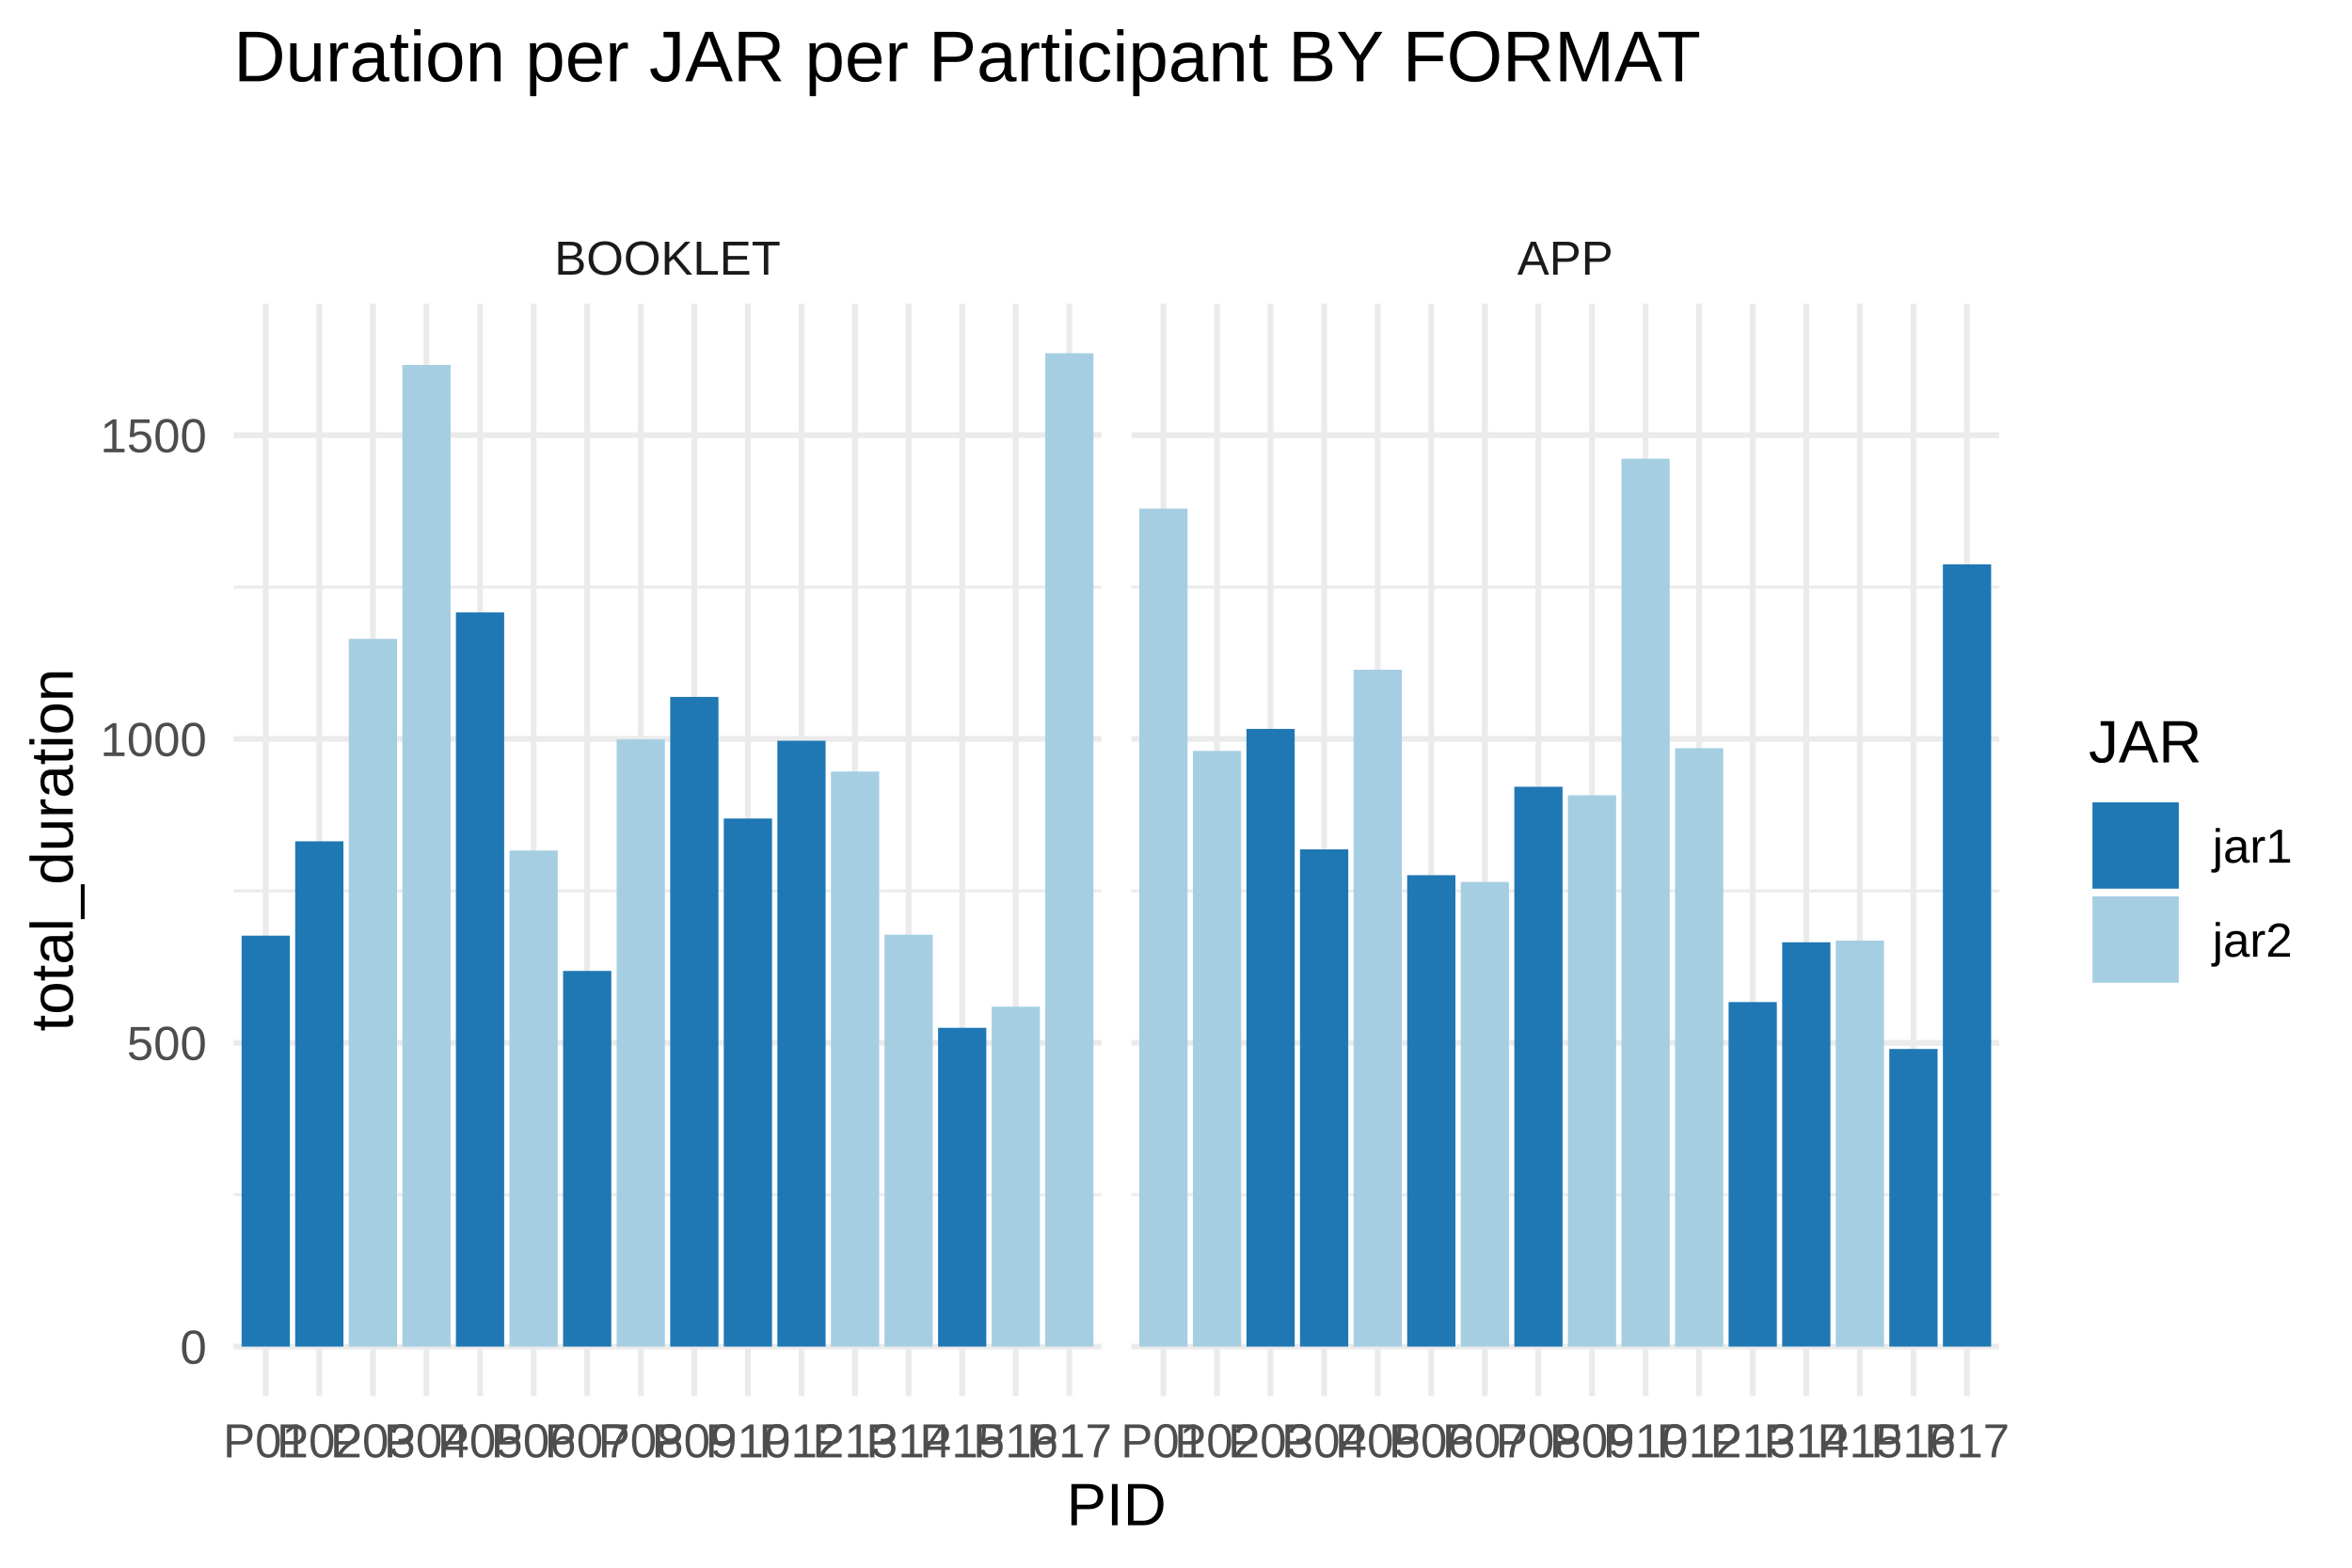
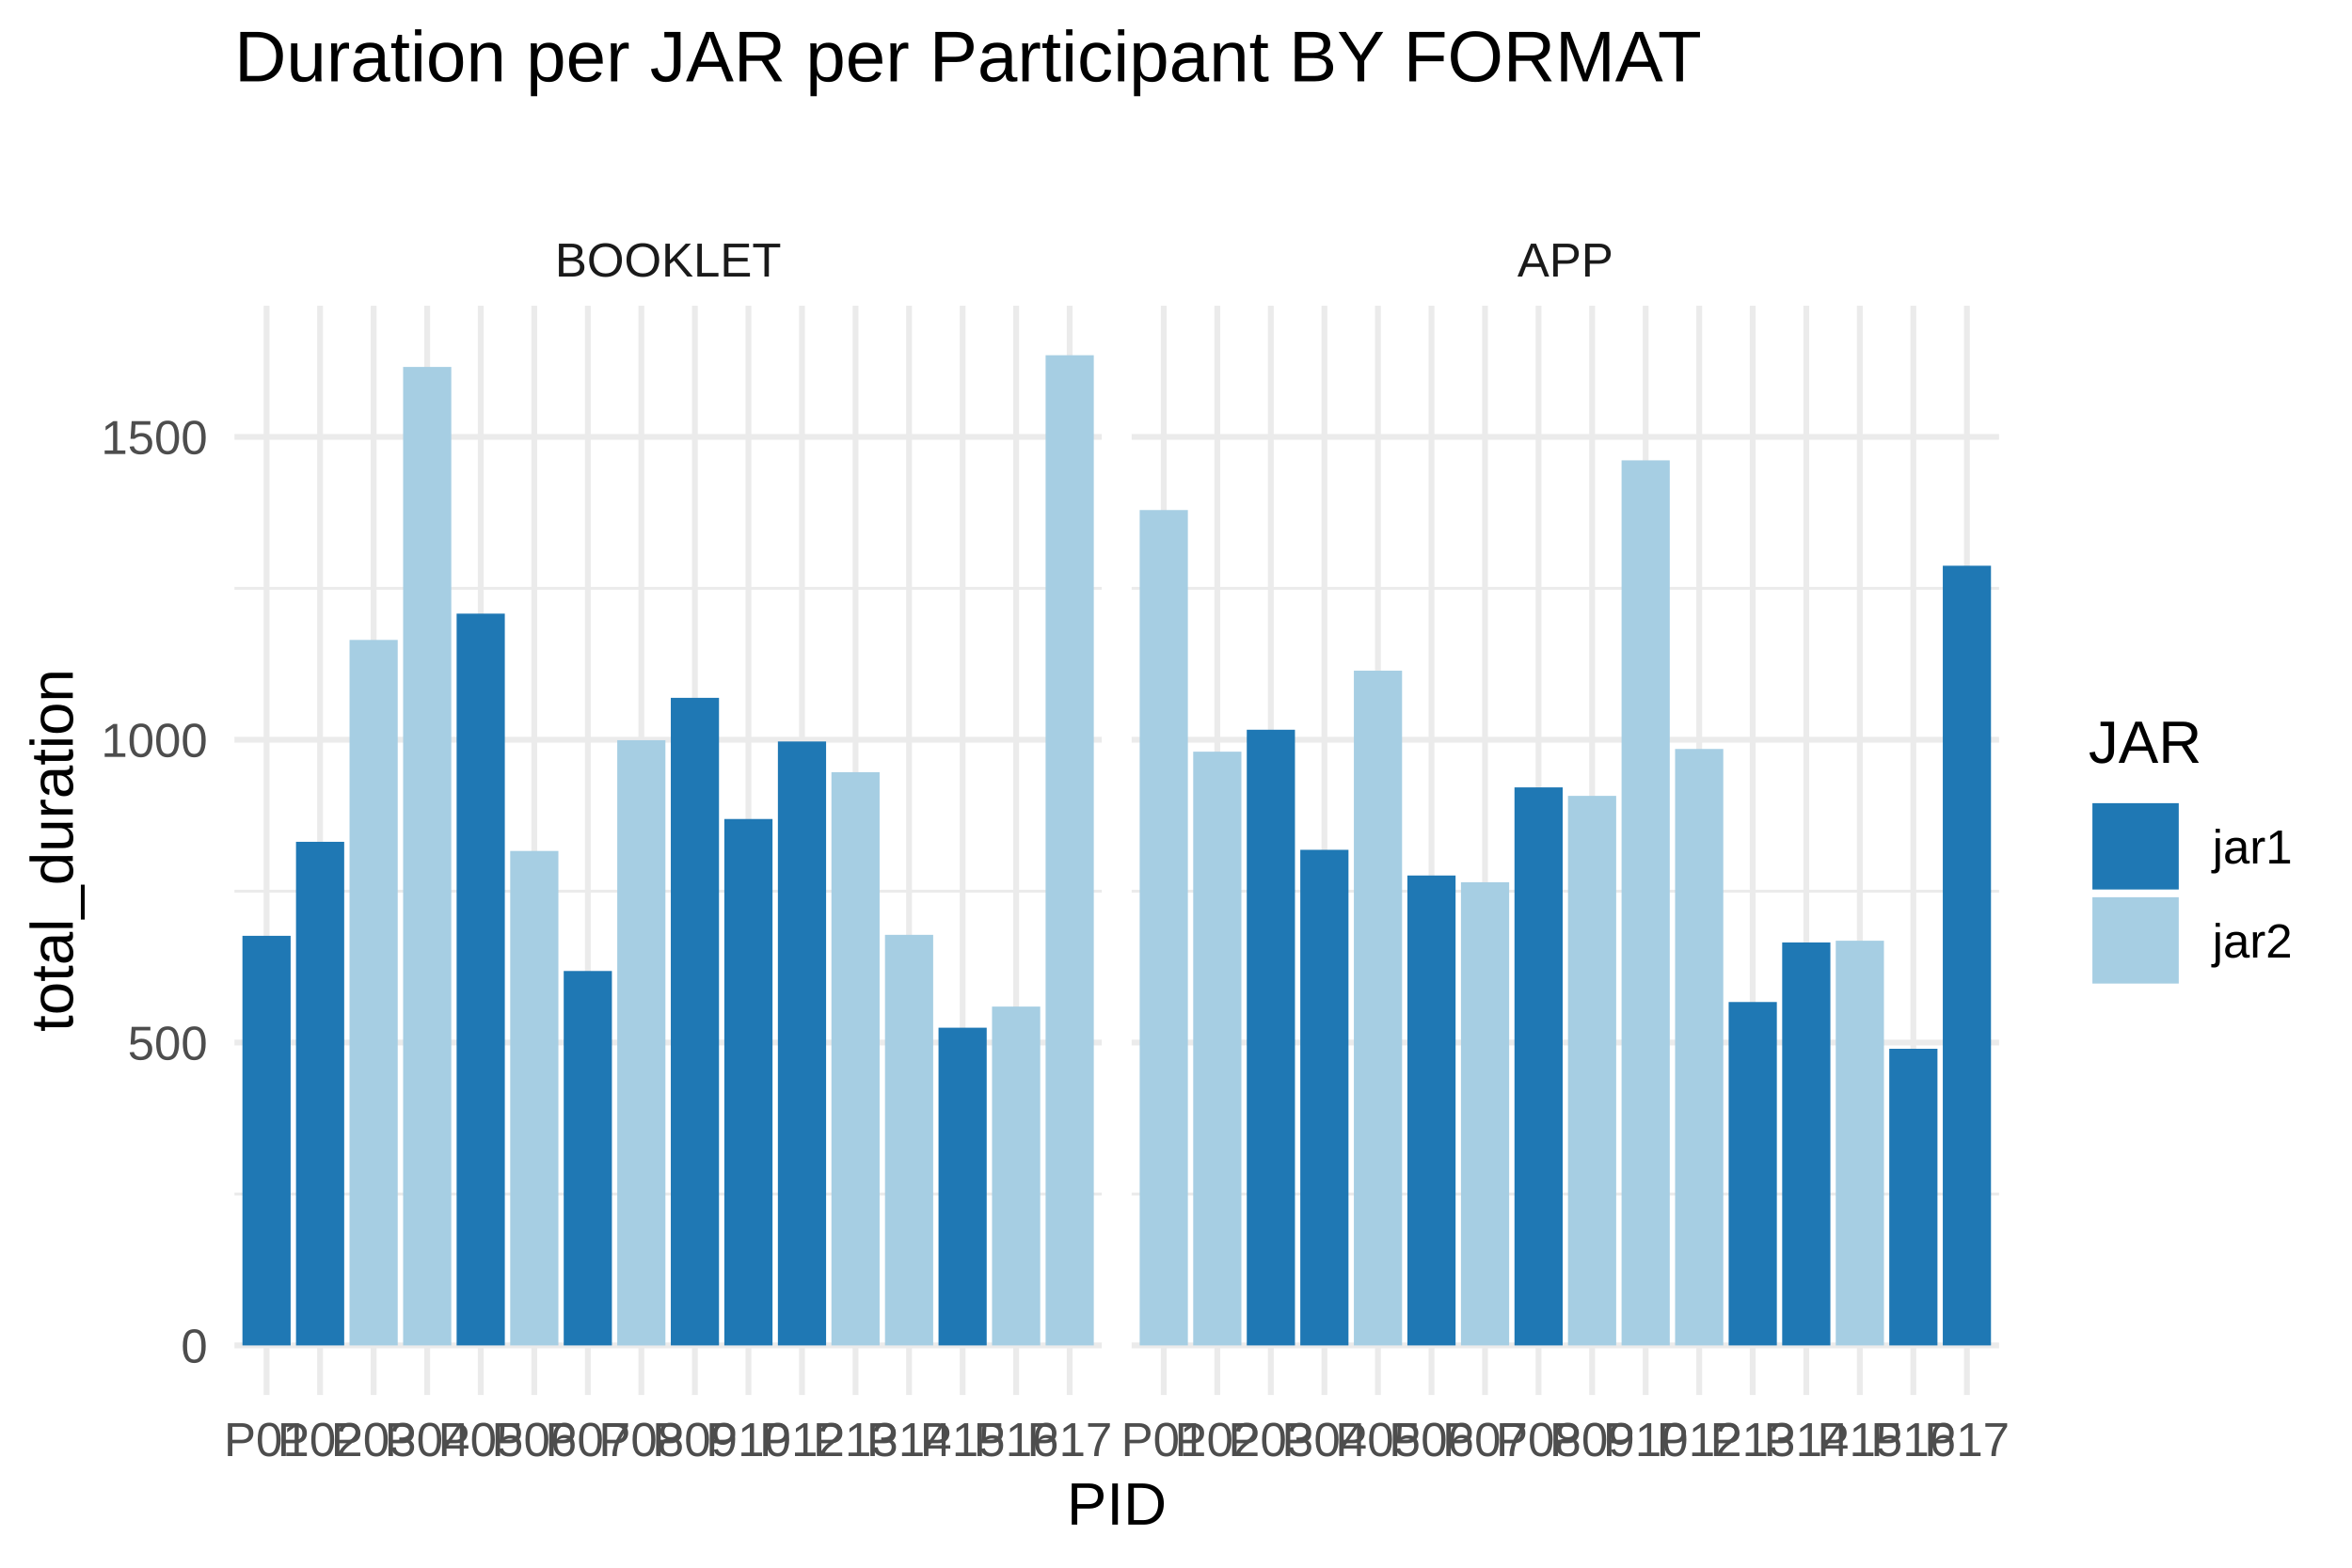
- <svg xmlns="http://www.w3.org/2000/svg" width="432.00pt" height="288.00pt" viewBox="0 0 432.00 288.00">
-   <g class="svglite">
-     <defs>
-       <style type="text/css">
+ <svg xmlns="http://www.w3.org/2000/svg" class="svglite" width="432.00pt" height="288.00pt" viewBox="0 0 432.00 288.00">
+   <defs>
+     <style type="text/css">
    .svglite line, .svglite polyline, .svglite polygon, .svglite path, .svglite rect, .svglite circle {
      fill: none;
      stroke: #000000;
      stroke-linecap: round;
      stroke-linejoin: round;
      stroke-miterlimit: 10.00;
    }
    .svglite text {
      white-space: pre;
    }
-     .svglite g.glyphgroup path {
-       fill: inherit;
-       stroke: none;
-     }
  </style>
-     </defs>
-     <rect width="100%" height="100%" style="stroke: none; fill: none;" />
-     <defs>
-       <clipPath id="cpMC4wMHw0MzIuMDB8MC4wMHwyODguMDA=">
-         <rect x="0.00" y="0.00" width="432.00" height="288.00" />
-       </clipPath>
-     </defs>
-     <g clip-path="url(#cpMC4wMHw0MzIuMDB8MC4wMHwyODguMDA=)">
+   </defs>
+   <rect width="100%" height="100%" style="stroke: none; fill: none;" />
+   <defs>
+     <clipPath id="cpMC4wMHw0MzIuMDB8MC4wMHwyODguMDA=">
+       <rect x="0.00" y="0.00" width="432.00" height="288.00" />
+     </clipPath>
+   </defs>
+   <g clip-path="url(#cpMC4wMHw0MzIuMDB8MC4wMHwyODguMDA=)">
</g>
-     <defs>
-       <clipPath id="cpNDIuOTF8MjAyLjMxfDU1Ljc3fDI1Ni41MA==">
-         <rect x="42.91" y="55.77" width="159.40" height="200.73" />
-       </clipPath>
-     </defs>
-     <g clip-path="url(#cpNDIuOTF8MjAyLjMxfDU1Ljc3fDI1Ni41MA==)">
-       <polyline points="42.91,219.47 202.31,219.47 " style="stroke-width: 0.53; stroke: #EBEBEB; stroke-linecap: butt;" />
-       <polyline points="42.91,163.66 202.31,163.66 " style="stroke-width: 0.53; stroke: #EBEBEB; stroke-linecap: butt;" />
-       <polyline points="42.91,107.85 202.31,107.85 " style="stroke-width: 0.53; stroke: #EBEBEB; stroke-linecap: butt;" />
-       <polyline points="42.91,247.38 202.31,247.38 " style="stroke-width: 1.07; stroke: #EBEBEB; stroke-linecap: butt;" />
-       <polyline points="42.91,191.57 202.31,191.57 " style="stroke-width: 1.07; stroke: #EBEBEB; stroke-linecap: butt;" />
-       <polyline points="42.91,135.75 202.31,135.75 " style="stroke-width: 1.07; stroke: #EBEBEB; stroke-linecap: butt;" />
-       <polyline points="42.91,79.94 202.31,79.94 " style="stroke-width: 1.07; stroke: #EBEBEB; stroke-linecap: butt;" />
-       <polyline points="48.81,256.50 48.81,55.77 " style="stroke-width: 1.07; stroke: #EBEBEB; stroke-linecap: butt;" />
-       <polyline points="58.65,256.50 58.65,55.77 " style="stroke-width: 1.07; stroke: #EBEBEB; stroke-linecap: butt;" />
-       <polyline points="68.49,256.50 68.49,55.77 " style="stroke-width: 1.07; stroke: #EBEBEB; stroke-linecap: butt;" />
-       <polyline points="78.33,256.50 78.33,55.77 " style="stroke-width: 1.07; stroke: #EBEBEB; stroke-linecap: butt;" />
-       <polyline points="88.17,256.50 88.17,55.77 " style="stroke-width: 1.07; stroke: #EBEBEB; stroke-linecap: butt;" />
-       <polyline points="98.01,256.50 98.01,55.77 " style="stroke-width: 1.07; stroke: #EBEBEB; stroke-linecap: butt;" />
-       <polyline points="107.85,256.50 107.85,55.77 " style="stroke-width: 1.07; stroke: #EBEBEB; stroke-linecap: butt;" />
-       <polyline points="117.69,256.50 117.69,55.77 " style="stroke-width: 1.07; stroke: #EBEBEB; stroke-linecap: butt;" />
-       <polyline points="127.53,256.50 127.53,55.77 " style="stroke-width: 1.07; stroke: #EBEBEB; stroke-linecap: butt;" />
-       <polyline points="137.37,256.50 137.37,55.77 " style="stroke-width: 1.07; stroke: #EBEBEB; stroke-linecap: butt;" />
-       <polyline points="147.21,256.50 147.21,55.77 " style="stroke-width: 1.07; stroke: #EBEBEB; stroke-linecap: butt;" />
-       <polyline points="157.05,256.50 157.05,55.77 " style="stroke-width: 1.07; stroke: #EBEBEB; stroke-linecap: butt;" />
-       <polyline points="166.89,256.50 166.89,55.77 " style="stroke-width: 1.07; stroke: #EBEBEB; stroke-linecap: butt;" />
-       <polyline points="176.73,256.50 176.73,55.77 " style="stroke-width: 1.07; stroke: #EBEBEB; stroke-linecap: butt;" />
-       <polyline points="186.56,256.50 186.56,55.77 " style="stroke-width: 1.07; stroke: #EBEBEB; stroke-linecap: butt;" />
-       <polyline points="196.40,256.50 196.40,55.77 " style="stroke-width: 1.07; stroke: #EBEBEB; stroke-linecap: butt;" />
-       <rect x="44.38" y="171.89" width="8.86" height="75.49" style="stroke-width: 1.07; stroke: none; stroke-linecap: butt; stroke-linejoin: miter; fill: #1F78B4;" />
-       <rect x="54.22" y="154.56" width="8.86" height="92.82" style="stroke-width: 1.07; stroke: none; stroke-linecap: butt; stroke-linejoin: miter; fill: #1F78B4;" />
-       <rect x="64.06" y="117.36" width="8.86" height="130.02" style="stroke-width: 1.07; stroke: none; stroke-linecap: butt; stroke-linejoin: miter; fill: #A6CEE3;" />
-       <rect x="73.90" y="67.05" width="8.86" height="180.33" style="stroke-width: 1.07; stroke: none; stroke-linecap: butt; stroke-linejoin: miter; fill: #A6CEE3;" />
-       <rect x="83.74" y="112.51" width="8.86" height="134.87" style="stroke-width: 1.07; stroke: none; stroke-linecap: butt; stroke-linejoin: miter; fill: #1F78B4;" />
-       <rect x="93.58" y="156.25" width="8.86" height="91.13" style="stroke-width: 1.07; stroke: none; stroke-linecap: butt; stroke-linejoin: miter; fill: #A6CEE3;" />
-       <rect x="103.42" y="178.37" width="8.86" height="69.01" style="stroke-width: 1.07; stroke: none; stroke-linecap: butt; stroke-linejoin: miter; fill: #1F78B4;" />
-       <rect x="113.26" y="135.83" width="8.86" height="111.55" style="stroke-width: 1.07; stroke: none; stroke-linecap: butt; stroke-linejoin: miter; fill: #A6CEE3;" />
-       <rect x="123.10" y="128.03" width="8.86" height="119.35" style="stroke-width: 1.07; stroke: none; stroke-linecap: butt; stroke-linejoin: miter; fill: #1F78B4;" />
-       <rect x="132.94" y="150.37" width="8.86" height="97.01" style="stroke-width: 1.07; stroke: none; stroke-linecap: butt; stroke-linejoin: miter; fill: #1F78B4;" />
-       <rect x="142.78" y="136.08" width="8.86" height="111.30" style="stroke-width: 1.07; stroke: none; stroke-linecap: butt; stroke-linejoin: miter; fill: #1F78B4;" />
-       <rect x="152.62" y="141.74" width="8.86" height="105.64" style="stroke-width: 1.07; stroke: none; stroke-linecap: butt; stroke-linejoin: miter; fill: #A6CEE3;" />
-       <rect x="162.46" y="171.71" width="8.86" height="75.67" style="stroke-width: 1.07; stroke: none; stroke-linecap: butt; stroke-linejoin: miter; fill: #A6CEE3;" />
-       <rect x="172.30" y="188.82" width="8.86" height="58.56" style="stroke-width: 1.07; stroke: none; stroke-linecap: butt; stroke-linejoin: miter; fill: #1F78B4;" />
-       <rect x="182.14" y="184.94" width="8.86" height="62.44" style="stroke-width: 1.07; stroke: none; stroke-linecap: butt; stroke-linejoin: miter; fill: #A6CEE3;" />
-       <rect x="191.98" y="64.89" width="8.86" height="182.49" style="stroke-width: 1.07; stroke: none; stroke-linecap: butt; stroke-linejoin: miter; fill: #A6CEE3;" />
-     </g>
-     <g clip-path="url(#cpMC4wMHw0MzIuMDB8MC4wMHwyODguMDA=)">
+   <defs>
+     <clipPath id="cpNDMuMDZ8MjAyLjM3fDU2LjE3fDI1Ni4yNw==">
+       <rect x="43.06" y="56.17" width="159.32" height="200.10" />
+     </clipPath>
+   </defs>
+   <g clip-path="url(#cpNDMuMDZ8MjAyLjM3fDU2LjE3fDI1Ni4yNw==)">
+     <polyline points="43.06,219.35 202.37,219.35 " style="stroke-width: 0.53; stroke: #EBEBEB; stroke-linecap: butt;" />
+     <polyline points="43.06,163.72 202.37,163.72 " style="stroke-width: 0.53; stroke: #EBEBEB; stroke-linecap: butt;" />
+     <polyline points="43.06,108.08 202.37,108.08 " style="stroke-width: 0.53; stroke: #EBEBEB; stroke-linecap: butt;" />
+     <polyline points="43.06,247.17 202.37,247.17 " style="stroke-width: 1.07; stroke: #EBEBEB; stroke-linecap: butt;" />
+     <polyline points="43.06,191.53 202.37,191.53 " style="stroke-width: 1.07; stroke: #EBEBEB; stroke-linecap: butt;" />
+     <polyline points="43.06,135.90 202.37,135.90 " style="stroke-width: 1.07; stroke: #EBEBEB; stroke-linecap: butt;" />
+     <polyline points="43.06,80.26 202.37,80.26 " style="stroke-width: 1.07; stroke: #EBEBEB; stroke-linecap: butt;" />
+     <polyline points="48.96,256.27 48.96,56.17 " style="stroke-width: 1.07; stroke: #EBEBEB; stroke-linecap: butt;" />
+     <polyline points="58.79,256.27 58.79,56.17 " style="stroke-width: 1.07; stroke: #EBEBEB; stroke-linecap: butt;" />
+     <polyline points="68.63,256.27 68.63,56.17 " style="stroke-width: 1.07; stroke: #EBEBEB; stroke-linecap: butt;" />
+     <polyline points="78.46,256.27 78.46,56.17 " style="stroke-width: 1.07; stroke: #EBEBEB; stroke-linecap: butt;" />
+     <polyline points="88.30,256.27 88.30,56.17 " style="stroke-width: 1.07; stroke: #EBEBEB; stroke-linecap: butt;" />
+     <polyline points="98.13,256.27 98.13,56.17 " style="stroke-width: 1.07; stroke: #EBEBEB; stroke-linecap: butt;" />
+     <polyline points="107.97,256.27 107.97,56.17 " style="stroke-width: 1.07; stroke: #EBEBEB; stroke-linecap: butt;" />
+     <polyline points="117.80,256.27 117.80,56.17 " style="stroke-width: 1.07; stroke: #EBEBEB; stroke-linecap: butt;" />
+     <polyline points="127.63,256.27 127.63,56.17 " style="stroke-width: 1.07; stroke: #EBEBEB; stroke-linecap: butt;" />
+     <polyline points="137.47,256.27 137.47,56.17 " style="stroke-width: 1.07; stroke: #EBEBEB; stroke-linecap: butt;" />
+     <polyline points="147.30,256.27 147.30,56.17 " style="stroke-width: 1.07; stroke: #EBEBEB; stroke-linecap: butt;" />
+     <polyline points="157.14,256.27 157.14,56.17 " style="stroke-width: 1.07; stroke: #EBEBEB; stroke-linecap: butt;" />
+     <polyline points="166.97,256.27 166.97,56.17 " style="stroke-width: 1.07; stroke: #EBEBEB; stroke-linecap: butt;" />
+     <polyline points="176.81,256.27 176.81,56.17 " style="stroke-width: 1.07; stroke: #EBEBEB; stroke-linecap: butt;" />
+     <polyline points="186.64,256.27 186.64,56.17 " style="stroke-width: 1.07; stroke: #EBEBEB; stroke-linecap: butt;" />
+     <polyline points="196.47,256.27 196.47,56.17 " style="stroke-width: 1.07; stroke: #EBEBEB; stroke-linecap: butt;" />
+     <rect x="44.53" y="171.92" width="8.85" height="75.25" style="stroke-width: 1.07; stroke: none; stroke-linecap: butt; stroke-linejoin: miter; fill: #1F78B4;" />
+     <rect x="54.37" y="154.65" width="8.85" height="92.52" style="stroke-width: 1.07; stroke: none; stroke-linecap: butt; stroke-linejoin: miter; fill: #1F78B4;" />
+     <rect x="64.20" y="117.56" width="8.85" height="129.61" style="stroke-width: 1.07; stroke: none; stroke-linecap: butt; stroke-linejoin: miter; fill: #A6CEE3;" />
+     <rect x="74.04" y="67.41" width="8.85" height="179.76" style="stroke-width: 1.07; stroke: none; stroke-linecap: butt; stroke-linejoin: miter; fill: #A6CEE3;" />
+     <rect x="83.87" y="112.73" width="8.85" height="134.44" style="stroke-width: 1.07; stroke: none; stroke-linecap: butt; stroke-linejoin: miter; fill: #1F78B4;" />
+     <rect x="93.71" y="156.33" width="8.85" height="90.84" style="stroke-width: 1.07; stroke: none; stroke-linecap: butt; stroke-linejoin: miter; fill: #A6CEE3;" />
+     <rect x="103.54" y="178.38" width="8.85" height="68.79" style="stroke-width: 1.07; stroke: none; stroke-linecap: butt; stroke-linejoin: miter; fill: #1F78B4;" />
+     <rect x="113.37" y="135.98" width="8.85" height="111.20" style="stroke-width: 1.07; stroke: none; stroke-linecap: butt; stroke-linejoin: miter; fill: #A6CEE3;" />
+     <rect x="123.21" y="128.20" width="8.85" height="118.97" style="stroke-width: 1.07; stroke: none; stroke-linecap: butt; stroke-linejoin: miter; fill: #1F78B4;" />
+     <rect x="133.04" y="150.46" width="8.85" height="96.71" style="stroke-width: 1.07; stroke: none; stroke-linecap: butt; stroke-linejoin: miter; fill: #1F78B4;" />
+     <rect x="142.88" y="136.22" width="8.85" height="110.95" style="stroke-width: 1.07; stroke: none; stroke-linecap: butt; stroke-linejoin: miter; fill: #1F78B4;" />
+     <rect x="152.71" y="141.86" width="8.85" height="105.31" style="stroke-width: 1.07; stroke: none; stroke-linecap: butt; stroke-linejoin: miter; fill: #A6CEE3;" />
+     <rect x="162.55" y="171.74" width="8.85" height="75.43" style="stroke-width: 1.07; stroke: none; stroke-linecap: butt; stroke-linejoin: miter; fill: #A6CEE3;" />
+     <rect x="172.38" y="188.80" width="8.85" height="58.37" style="stroke-width: 1.07; stroke: none; stroke-linecap: butt; stroke-linejoin: miter; fill: #1F78B4;" />
+     <rect x="182.21" y="184.92" width="8.85" height="62.25" style="stroke-width: 1.07; stroke: none; stroke-linecap: butt; stroke-linejoin: miter; fill: #A6CEE3;" />
+     <rect x="192.05" y="65.26" width="8.85" height="181.91" style="stroke-width: 1.07; stroke: none; stroke-linecap: butt; stroke-linejoin: miter; fill: #A6CEE3;" />
+   </g>
+   <g clip-path="url(#cpMC4wMHw0MzIuMDB8MC4wMHwyODguMDA=)">
</g>
-     <defs>
-       <clipPath id="cpMjA3Ljc5fDM2Ny4xOXw1NS43N3wyNTYuNTA=">
-         <rect x="207.79" y="55.77" width="159.40" height="200.73" />
-       </clipPath>
-     </defs>
-     <g clip-path="url(#cpMjA3Ljc5fDM2Ny4xOXw1NS43N3wyNTYuNTA=)">
-       <polyline points="207.79,219.47 367.19,219.47 " style="stroke-width: 0.53; stroke: #EBEBEB; stroke-linecap: butt;" />
-       <polyline points="207.79,163.66 367.19,163.66 " style="stroke-width: 0.53; stroke: #EBEBEB; stroke-linecap: butt;" />
-       <polyline points="207.79,107.85 367.19,107.85 " style="stroke-width: 0.53; stroke: #EBEBEB; stroke-linecap: butt;" />
-       <polyline points="207.79,247.38 367.19,247.38 " style="stroke-width: 1.07; stroke: #EBEBEB; stroke-linecap: butt;" />
-       <polyline points="207.79,191.57 367.19,191.57 " style="stroke-width: 1.07; stroke: #EBEBEB; stroke-linecap: butt;" />
-       <polyline points="207.79,135.75 367.19,135.75 " style="stroke-width: 1.07; stroke: #EBEBEB; stroke-linecap: butt;" />
-       <polyline points="207.79,79.94 367.19,79.94 " style="stroke-width: 1.07; stroke: #EBEBEB; stroke-linecap: butt;" />
-       <polyline points="213.69,256.50 213.69,55.77 " style="stroke-width: 1.07; stroke: #EBEBEB; stroke-linecap: butt;" />
-       <polyline points="223.53,256.50 223.53,55.77 " style="stroke-width: 1.07; stroke: #EBEBEB; stroke-linecap: butt;" />
-       <polyline points="233.37,256.50 233.37,55.77 " style="stroke-width: 1.07; stroke: #EBEBEB; stroke-linecap: butt;" />
-       <polyline points="243.21,256.50 243.21,55.77 " style="stroke-width: 1.07; stroke: #EBEBEB; stroke-linecap: butt;" />
-       <polyline points="253.05,256.50 253.05,55.77 " style="stroke-width: 1.07; stroke: #EBEBEB; stroke-linecap: butt;" />
-       <polyline points="262.89,256.50 262.89,55.77 " style="stroke-width: 1.07; stroke: #EBEBEB; stroke-linecap: butt;" />
-       <polyline points="272.73,256.50 272.73,55.77 " style="stroke-width: 1.07; stroke: #EBEBEB; stroke-linecap: butt;" />
-       <polyline points="282.57,256.50 282.57,55.77 " style="stroke-width: 1.07; stroke: #EBEBEB; stroke-linecap: butt;" />
-       <polyline points="292.41,256.50 292.41,55.77 " style="stroke-width: 1.07; stroke: #EBEBEB; stroke-linecap: butt;" />
-       <polyline points="302.25,256.50 302.25,55.77 " style="stroke-width: 1.07; stroke: #EBEBEB; stroke-linecap: butt;" />
-       <polyline points="312.09,256.50 312.09,55.77 " style="stroke-width: 1.07; stroke: #EBEBEB; stroke-linecap: butt;" />
-       <polyline points="321.93,256.50 321.93,55.77 " style="stroke-width: 1.07; stroke: #EBEBEB; stroke-linecap: butt;" />
-       <polyline points="331.76,256.50 331.76,55.77 " style="stroke-width: 1.07; stroke: #EBEBEB; stroke-linecap: butt;" />
-       <polyline points="341.60,256.50 341.60,55.77 " style="stroke-width: 1.07; stroke: #EBEBEB; stroke-linecap: butt;" />
-       <polyline points="351.44,256.50 351.44,55.77 " style="stroke-width: 1.07; stroke: #EBEBEB; stroke-linecap: butt;" />
-       <polyline points="361.28,256.50 361.28,55.77 " style="stroke-width: 1.07; stroke: #EBEBEB; stroke-linecap: butt;" />
-       <rect x="209.26" y="93.43" width="8.86" height="153.95" style="stroke-width: 1.07; stroke: none; stroke-linecap: butt; stroke-linejoin: miter; fill: #A6CEE3;" />
-       <rect x="219.10" y="137.95" width="8.86" height="109.43" style="stroke-width: 1.07; stroke: none; stroke-linecap: butt; stroke-linejoin: miter; fill: #A6CEE3;" />
-       <rect x="228.94" y="133.91" width="8.86" height="113.47" style="stroke-width: 1.07; stroke: none; stroke-linecap: butt; stroke-linejoin: miter; fill: #1F78B4;" />
-       <rect x="238.78" y="156.04" width="8.86" height="91.34" style="stroke-width: 1.07; stroke: none; stroke-linecap: butt; stroke-linejoin: miter; fill: #1F78B4;" />
-       <rect x="248.62" y="123.03" width="8.86" height="124.35" style="stroke-width: 1.07; stroke: none; stroke-linecap: butt; stroke-linejoin: miter; fill: #A6CEE3;" />
-       <rect x="258.46" y="160.78" width="8.86" height="86.60" style="stroke-width: 1.07; stroke: none; stroke-linecap: butt; stroke-linejoin: miter; fill: #1F78B4;" />
-       <rect x="268.30" y="162.02" width="8.86" height="85.36" style="stroke-width: 1.07; stroke: none; stroke-linecap: butt; stroke-linejoin: miter; fill: #A6CEE3;" />
-       <rect x="278.14" y="144.54" width="8.86" height="102.84" style="stroke-width: 1.07; stroke: none; stroke-linecap: butt; stroke-linejoin: miter; fill: #1F78B4;" />
-       <rect x="287.98" y="146.10" width="8.86" height="101.28" style="stroke-width: 1.07; stroke: none; stroke-linecap: butt; stroke-linejoin: miter; fill: #A6CEE3;" />
-       <rect x="297.82" y="84.26" width="8.86" height="163.12" style="stroke-width: 1.07; stroke: none; stroke-linecap: butt; stroke-linejoin: miter; fill: #A6CEE3;" />
-       <rect x="307.66" y="137.45" width="8.86" height="109.93" style="stroke-width: 1.07; stroke: none; stroke-linecap: butt; stroke-linejoin: miter; fill: #A6CEE3;" />
-       <rect x="317.50" y="184.09" width="8.86" height="63.29" style="stroke-width: 1.07; stroke: none; stroke-linecap: butt; stroke-linejoin: miter; fill: #1F78B4;" />
-       <rect x="327.34" y="173.11" width="8.86" height="74.26" style="stroke-width: 1.07; stroke: none; stroke-linecap: butt; stroke-linejoin: miter; fill: #1F78B4;" />
-       <rect x="337.18" y="172.79" width="8.86" height="74.59" style="stroke-width: 1.07; stroke: none; stroke-linecap: butt; stroke-linejoin: miter; fill: #A6CEE3;" />
-       <rect x="347.02" y="192.71" width="8.86" height="54.67" style="stroke-width: 1.07; stroke: none; stroke-linecap: butt; stroke-linejoin: miter; fill: #1F78B4;" />
-       <rect x="356.86" y="103.68" width="8.86" height="143.70" style="stroke-width: 1.07; stroke: none; stroke-linecap: butt; stroke-linejoin: miter; fill: #1F78B4;" />
-     </g>
-     <g clip-path="url(#cpMC4wMHw0MzIuMDB8MC4wMHwyODguMDA=)">
+   <defs>
+     <clipPath id="cpMjA3Ljg1fDM2Ny4xN3w1Ni4xN3wyNTYuMjc=">
+       <rect x="207.85" y="56.17" width="159.32" height="200.10" />
+     </clipPath>
+   </defs>
+   <g clip-path="url(#cpMjA3Ljg1fDM2Ny4xN3w1Ni4xN3wyNTYuMjc=)">
+     <polyline points="207.85,219.35 367.17,219.35 " style="stroke-width: 0.53; stroke: #EBEBEB; stroke-linecap: butt;" />
+     <polyline points="207.85,163.72 367.17,163.72 " style="stroke-width: 0.53; stroke: #EBEBEB; stroke-linecap: butt;" />
+     <polyline points="207.85,108.08 367.17,108.08 " style="stroke-width: 0.53; stroke: #EBEBEB; stroke-linecap: butt;" />
+     <polyline points="207.85,247.17 367.17,247.17 " style="stroke-width: 1.07; stroke: #EBEBEB; stroke-linecap: butt;" />
+     <polyline points="207.85,191.53 367.17,191.53 " style="stroke-width: 1.07; stroke: #EBEBEB; stroke-linecap: butt;" />
+     <polyline points="207.85,135.90 367.17,135.90 " style="stroke-width: 1.07; stroke: #EBEBEB; stroke-linecap: butt;" />
+     <polyline points="207.85,80.26 367.17,80.26 " style="stroke-width: 1.07; stroke: #EBEBEB; stroke-linecap: butt;" />
+     <polyline points="213.75,256.27 213.75,56.17 " style="stroke-width: 1.07; stroke: #EBEBEB; stroke-linecap: butt;" />
+     <polyline points="223.59,256.27 223.59,56.17 " style="stroke-width: 1.07; stroke: #EBEBEB; stroke-linecap: butt;" />
+     <polyline points="233.42,256.27 233.42,56.17 " style="stroke-width: 1.07; stroke: #EBEBEB; stroke-linecap: butt;" />
+     <polyline points="243.26,256.27 243.26,56.17 " style="stroke-width: 1.07; stroke: #EBEBEB; stroke-linecap: butt;" />
+     <polyline points="253.09,256.27 253.09,56.17 " style="stroke-width: 1.07; stroke: #EBEBEB; stroke-linecap: butt;" />
+     <polyline points="262.93,256.27 262.93,56.17 " style="stroke-width: 1.07; stroke: #EBEBEB; stroke-linecap: butt;" />
+     <polyline points="272.76,256.27 272.76,56.17 " style="stroke-width: 1.07; stroke: #EBEBEB; stroke-linecap: butt;" />
+     <polyline points="282.59,256.27 282.59,56.17 " style="stroke-width: 1.07; stroke: #EBEBEB; stroke-linecap: butt;" />
+     <polyline points="292.43,256.27 292.43,56.17 " style="stroke-width: 1.07; stroke: #EBEBEB; stroke-linecap: butt;" />
+     <polyline points="302.26,256.27 302.26,56.17 " style="stroke-width: 1.07; stroke: #EBEBEB; stroke-linecap: butt;" />
+     <polyline points="312.10,256.27 312.10,56.17 " style="stroke-width: 1.07; stroke: #EBEBEB; stroke-linecap: butt;" />
+     <polyline points="321.93,256.27 321.93,56.17 " style="stroke-width: 1.07; stroke: #EBEBEB; stroke-linecap: butt;" />
+     <polyline points="331.77,256.27 331.77,56.17 " style="stroke-width: 1.07; stroke: #EBEBEB; stroke-linecap: butt;" />
+     <polyline points="341.60,256.27 341.60,56.17 " style="stroke-width: 1.07; stroke: #EBEBEB; stroke-linecap: butt;" />
+     <polyline points="351.43,256.27 351.43,56.17 " style="stroke-width: 1.07; stroke: #EBEBEB; stroke-linecap: butt;" />
+     <polyline points="361.27,256.27 361.27,56.17 " style="stroke-width: 1.07; stroke: #EBEBEB; stroke-linecap: butt;" />
+     <rect x="209.33" y="93.70" width="8.85" height="153.47" style="stroke-width: 1.07; stroke: none; stroke-linecap: butt; stroke-linejoin: miter; fill: #A6CEE3;" />
+     <rect x="219.16" y="138.09" width="8.85" height="109.08" style="stroke-width: 1.07; stroke: none; stroke-linecap: butt; stroke-linejoin: miter; fill: #A6CEE3;" />
+     <rect x="229.00" y="134.06" width="8.85" height="113.11" style="stroke-width: 1.07; stroke: none; stroke-linecap: butt; stroke-linejoin: miter; fill: #1F78B4;" />
+     <rect x="238.83" y="156.12" width="8.85" height="91.05" style="stroke-width: 1.07; stroke: none; stroke-linecap: butt; stroke-linejoin: miter; fill: #1F78B4;" />
+     <rect x="248.67" y="123.21" width="8.85" height="123.96" style="stroke-width: 1.07; stroke: none; stroke-linecap: butt; stroke-linejoin: miter; fill: #A6CEE3;" />
+     <rect x="258.50" y="160.84" width="8.85" height="86.33" style="stroke-width: 1.07; stroke: none; stroke-linecap: butt; stroke-linejoin: miter; fill: #1F78B4;" />
+     <rect x="268.34" y="162.08" width="8.85" height="85.09" style="stroke-width: 1.07; stroke: none; stroke-linecap: butt; stroke-linejoin: miter; fill: #A6CEE3;" />
+     <rect x="278.17" y="144.65" width="8.85" height="102.52" style="stroke-width: 1.07; stroke: none; stroke-linecap: butt; stroke-linejoin: miter; fill: #1F78B4;" />
+     <rect x="288.00" y="146.21" width="8.85" height="100.96" style="stroke-width: 1.07; stroke: none; stroke-linecap: butt; stroke-linejoin: miter; fill: #A6CEE3;" />
+     <rect x="297.84" y="84.57" width="8.85" height="162.60" style="stroke-width: 1.07; stroke: none; stroke-linecap: butt; stroke-linejoin: miter; fill: #A6CEE3;" />
+     <rect x="307.67" y="137.59" width="8.85" height="109.58" style="stroke-width: 1.07; stroke: none; stroke-linecap: butt; stroke-linejoin: miter; fill: #A6CEE3;" />
+     <rect x="317.51" y="184.08" width="8.85" height="63.09" style="stroke-width: 1.07; stroke: none; stroke-linecap: butt; stroke-linejoin: miter; fill: #1F78B4;" />
+     <rect x="327.34" y="173.14" width="8.85" height="74.03" style="stroke-width: 1.07; stroke: none; stroke-linecap: butt; stroke-linejoin: miter; fill: #1F78B4;" />
+     <rect x="337.18" y="172.82" width="8.85" height="74.35" style="stroke-width: 1.07; stroke: none; stroke-linecap: butt; stroke-linejoin: miter; fill: #A6CEE3;" />
+     <rect x="347.01" y="192.67" width="8.85" height="54.50" style="stroke-width: 1.07; stroke: none; stroke-linecap: butt; stroke-linejoin: miter; fill: #1F78B4;" />
+     <rect x="356.84" y="103.93" width="8.85" height="143.24" style="stroke-width: 1.07; stroke: none; stroke-linecap: butt; stroke-linejoin: miter; fill: #1F78B4;" />
+   </g>
+   <g clip-path="url(#cpMC4wMHw0MzIuMDB8MC4wMHwyODguMDA=)">
</g>
-     <defs>
-       <clipPath id="cpNDIuOTF8MjAyLjMxfDM4Ljg1fDU1Ljc3">
-         <rect x="42.91" y="38.85" width="159.40" height="16.92" />
-       </clipPath>
-     </defs>
-     <g clip-path="url(#cpNDIuOTF8MjAyLjMxfDM4Ljg1fDU1Ljc3)">
-       <text x="122.61" y="50.46" text-anchor="middle" style="font-size: 8.80px;fill: #1A1A1A; font-family: &quot;Arial&quot;;" textLength="41.58px" lengthAdjust="spacingAndGlyphs">BOOKLET</text>
-     </g>
-     <g clip-path="url(#cpMC4wMHw0MzIuMDB8MC4wMHwyODguMDA=)">
+   <defs>
+     <clipPath id="cpNDMuMDZ8MjAyLjM3fDM5LjE0fDU2LjE3">
+       <rect x="43.06" y="39.14" width="159.32" height="17.03" />
+     </clipPath>
+   </defs>
+   <g clip-path="url(#cpNDMuMDZ8MjAyLjM3fDM5LjE0fDU2LjE3)">
+     <text x="122.72" y="50.81" text-anchor="middle" style="font-size: 8.80px;fill: #1A1A1A; font-family: &quot;Arial&quot;;" textLength="41.55px" lengthAdjust="spacingAndGlyphs">BOOKLET</text>
+   </g>
+   <g clip-path="url(#cpMC4wMHw0MzIuMDB8MC4wMHwyODguMDA=)">
</g>
-     <defs>
-       <clipPath id="cpMjA3Ljc5fDM2Ny4xOXwzOC44NXw1NS43Nw==">
-         <rect x="207.79" y="38.85" width="159.40" height="16.92" />
-       </clipPath>
-     </defs>
-     <g clip-path="url(#cpMjA3Ljc5fDM2Ny4xOXwzOC44NXw1NS43Nw==)">
-       <text x="287.49" y="50.46" text-anchor="middle" style="font-size: 8.80px;fill: #1A1A1A; font-family: &quot;Arial&quot;;" textLength="17.62px" lengthAdjust="spacingAndGlyphs">APP</text>
-     </g>
-     <g clip-path="url(#cpMC4wMHw0MzIuMDB8MC4wMHwyODguMDA=)">
-       <text x="48.81" y="267.74" text-anchor="middle" style="font-size: 8.80px;fill: #4D4D4D; font-family: &quot;Arial&quot;;" textLength="15.66px" lengthAdjust="spacingAndGlyphs">P01</text>
-       <text x="58.65" y="267.74" text-anchor="middle" style="font-size: 8.80px;fill: #4D4D4D; font-family: &quot;Arial&quot;;" textLength="15.66px" lengthAdjust="spacingAndGlyphs">P02</text>
-       <text x="68.49" y="267.74" text-anchor="middle" style="font-size: 8.80px;fill: #4D4D4D; font-family: &quot;Arial&quot;;" textLength="15.66px" lengthAdjust="spacingAndGlyphs">P03</text>
-       <text x="78.33" y="267.74" text-anchor="middle" style="font-size: 8.80px;fill: #4D4D4D; font-family: &quot;Arial&quot;;" textLength="15.66px" lengthAdjust="spacingAndGlyphs">P04</text>
-       <text x="88.17" y="267.74" text-anchor="middle" style="font-size: 8.80px;fill: #4D4D4D; font-family: &quot;Arial&quot;;" textLength="15.66px" lengthAdjust="spacingAndGlyphs">P05</text>
-       <text x="98.01" y="267.74" text-anchor="middle" style="font-size: 8.80px;fill: #4D4D4D; font-family: &quot;Arial&quot;;" textLength="15.66px" lengthAdjust="spacingAndGlyphs">P06</text>
-       <text x="107.85" y="267.74" text-anchor="middle" style="font-size: 8.80px;fill: #4D4D4D; font-family: &quot;Arial&quot;;" textLength="15.66px" lengthAdjust="spacingAndGlyphs">P07</text>
-       <text x="117.69" y="267.74" text-anchor="middle" style="font-size: 8.80px;fill: #4D4D4D; font-family: &quot;Arial&quot;;" textLength="15.66px" lengthAdjust="spacingAndGlyphs">P08</text>
-       <text x="127.53" y="267.74" text-anchor="middle" style="font-size: 8.80px;fill: #4D4D4D; font-family: &quot;Arial&quot;;" textLength="15.66px" lengthAdjust="spacingAndGlyphs">P09</text>
-       <text x="137.37" y="267.74" text-anchor="middle" style="font-size: 8.80px;fill: #4D4D4D; font-family: &quot;Arial&quot;;" textLength="15.66px" lengthAdjust="spacingAndGlyphs">P10</text>
-       <text x="147.21" y="267.74" text-anchor="middle" style="font-size: 8.80px;fill: #4D4D4D; font-family: &quot;Arial&quot;;" textLength="15.66px" lengthAdjust="spacingAndGlyphs">P12</text>
-       <text x="157.05" y="267.74" text-anchor="middle" style="font-size: 8.80px;fill: #4D4D4D; font-family: &quot;Arial&quot;;" textLength="15.66px" lengthAdjust="spacingAndGlyphs">P13</text>
-       <text x="166.89" y="267.74" text-anchor="middle" style="font-size: 8.80px;fill: #4D4D4D; font-family: &quot;Arial&quot;;" textLength="15.66px" lengthAdjust="spacingAndGlyphs">P14</text>
-       <text x="176.73" y="267.74" text-anchor="middle" style="font-size: 8.80px;fill: #4D4D4D; font-family: &quot;Arial&quot;;" textLength="15.66px" lengthAdjust="spacingAndGlyphs">P15</text>
-       <text x="186.56" y="267.74" text-anchor="middle" style="font-size: 8.80px;fill: #4D4D4D; font-family: &quot;Arial&quot;;" textLength="15.66px" lengthAdjust="spacingAndGlyphs">P16</text>
-       <text x="196.40" y="267.74" text-anchor="middle" style="font-size: 8.80px;fill: #4D4D4D; font-family: &quot;Arial&quot;;" textLength="15.66px" lengthAdjust="spacingAndGlyphs">P17</text>
-       <text x="213.69" y="267.74" text-anchor="middle" style="font-size: 8.80px;fill: #4D4D4D; font-family: &quot;Arial&quot;;" textLength="15.66px" lengthAdjust="spacingAndGlyphs">P01</text>
-       <text x="223.53" y="267.74" text-anchor="middle" style="font-size: 8.80px;fill: #4D4D4D; font-family: &quot;Arial&quot;;" textLength="15.66px" lengthAdjust="spacingAndGlyphs">P02</text>
-       <text x="233.37" y="267.74" text-anchor="middle" style="font-size: 8.80px;fill: #4D4D4D; font-family: &quot;Arial&quot;;" textLength="15.66px" lengthAdjust="spacingAndGlyphs">P03</text>
-       <text x="243.21" y="267.74" text-anchor="middle" style="font-size: 8.80px;fill: #4D4D4D; font-family: &quot;Arial&quot;;" textLength="15.66px" lengthAdjust="spacingAndGlyphs">P04</text>
-       <text x="253.05" y="267.74" text-anchor="middle" style="font-size: 8.80px;fill: #4D4D4D; font-family: &quot;Arial&quot;;" textLength="15.66px" lengthAdjust="spacingAndGlyphs">P05</text>
-       <text x="262.89" y="267.74" text-anchor="middle" style="font-size: 8.80px;fill: #4D4D4D; font-family: &quot;Arial&quot;;" textLength="15.66px" lengthAdjust="spacingAndGlyphs">P06</text>
-       <text x="272.73" y="267.74" text-anchor="middle" style="font-size: 8.80px;fill: #4D4D4D; font-family: &quot;Arial&quot;;" textLength="15.66px" lengthAdjust="spacingAndGlyphs">P07</text>
-       <text x="282.57" y="267.74" text-anchor="middle" style="font-size: 8.80px;fill: #4D4D4D; font-family: &quot;Arial&quot;;" textLength="15.66px" lengthAdjust="spacingAndGlyphs">P08</text>
-       <text x="292.41" y="267.74" text-anchor="middle" style="font-size: 8.80px;fill: #4D4D4D; font-family: &quot;Arial&quot;;" textLength="15.66px" lengthAdjust="spacingAndGlyphs">P09</text>
-       <text x="302.25" y="267.74" text-anchor="middle" style="font-size: 8.80px;fill: #4D4D4D; font-family: &quot;Arial&quot;;" textLength="15.66px" lengthAdjust="spacingAndGlyphs">P10</text>
-       <text x="312.09" y="267.74" text-anchor="middle" style="font-size: 8.80px;fill: #4D4D4D; font-family: &quot;Arial&quot;;" textLength="15.66px" lengthAdjust="spacingAndGlyphs">P12</text>
-       <text x="321.93" y="267.74" text-anchor="middle" style="font-size: 8.80px;fill: #4D4D4D; font-family: &quot;Arial&quot;;" textLength="15.66px" lengthAdjust="spacingAndGlyphs">P13</text>
-       <text x="331.76" y="267.74" text-anchor="middle" style="font-size: 8.80px;fill: #4D4D4D; font-family: &quot;Arial&quot;;" textLength="15.66px" lengthAdjust="spacingAndGlyphs">P14</text>
-       <text x="341.60" y="267.74" text-anchor="middle" style="font-size: 8.80px;fill: #4D4D4D; font-family: &quot;Arial&quot;;" textLength="15.66px" lengthAdjust="spacingAndGlyphs">P15</text>
-       <text x="351.44" y="267.74" text-anchor="middle" style="font-size: 8.80px;fill: #4D4D4D; font-family: &quot;Arial&quot;;" textLength="15.66px" lengthAdjust="spacingAndGlyphs">P16</text>
-       <text x="361.28" y="267.74" text-anchor="middle" style="font-size: 8.80px;fill: #4D4D4D; font-family: &quot;Arial&quot;;" textLength="15.66px" lengthAdjust="spacingAndGlyphs">P17</text>
-       <text x="37.98" y="250.53" text-anchor="end" style="font-size: 8.80px;fill: #4D4D4D; font-family: &quot;Arial&quot;;" textLength="4.89px" lengthAdjust="spacingAndGlyphs">0</text>
-       <text x="37.98" y="194.72" text-anchor="end" style="font-size: 8.80px;fill: #4D4D4D; font-family: &quot;Arial&quot;;" textLength="14.67px" lengthAdjust="spacingAndGlyphs">500</text>
-       <text x="37.98" y="138.90" text-anchor="end" style="font-size: 8.80px;fill: #4D4D4D; font-family: &quot;Arial&quot;;" textLength="19.56px" lengthAdjust="spacingAndGlyphs">1000</text>
-       <text x="37.98" y="83.09" text-anchor="end" style="font-size: 8.80px;fill: #4D4D4D; font-family: &quot;Arial&quot;;" textLength="19.56px" lengthAdjust="spacingAndGlyphs">1500</text>
-       <text x="205.05" y="280.20" text-anchor="middle" style="font-size: 11.00px; font-family: &quot;Arial&quot;;" textLength="18.34px" lengthAdjust="spacingAndGlyphs">PID</text>
-       <text transform="translate(13.36,156.14) rotate(-90)" text-anchor="middle" style="font-size: 11.00px; font-family: &quot;Arial&quot;;" textLength="66.72px" lengthAdjust="spacingAndGlyphs">total_duration</text>
-       <text x="383.63" y="140.06" style="font-size: 11.00px; font-family: &quot;Arial&quot;;" textLength="20.78px" lengthAdjust="spacingAndGlyphs">JAR</text>
-       <rect x="384.33" y="147.40" width="15.86" height="15.86" style="stroke-width: 1.07; stroke: none; stroke-linecap: butt; stroke-linejoin: miter; fill: #1F78B4;" />
-       <rect x="384.33" y="164.68" width="15.86" height="15.86" style="stroke-width: 1.07; stroke: none; stroke-linecap: butt; stroke-linejoin: miter; fill: #A6CEE3;" />
-       <text x="406.38" y="158.48" style="font-size: 8.80px; font-family: &quot;Arial&quot;;" textLength="14.66px" lengthAdjust="spacingAndGlyphs">jar1</text>
-       <text x="406.38" y="175.76" style="font-size: 8.80px; font-family: &quot;Arial&quot;;" textLength="14.66px" lengthAdjust="spacingAndGlyphs">jar2</text>
-       <text x="42.91" y="14.93" style="font-size: 13.20px; font-family: &quot;Arial&quot;;" textLength="269.12px" lengthAdjust="spacingAndGlyphs">Duration per JAR per Participant BY FORMAT</text>
-     </g>
+   <defs>
+     <clipPath id="cpMjA3Ljg1fDM2Ny4xN3wzOS4xNHw1Ni4xNw==">
+       <rect x="207.85" y="39.14" width="159.32" height="17.03" />
+     </clipPath>
+   </defs>
+   <g clip-path="url(#cpMjA3Ljg1fDM2Ny4xN3wzOS4xNHw1Ni4xNw==)">
+     <text x="287.51" y="50.81" text-anchor="middle" style="font-size: 8.80px;fill: #1A1A1A; font-family: &quot;Arial&quot;;" textLength="17.60px" lengthAdjust="spacingAndGlyphs">APP</text>
+   </g>
+   <g clip-path="url(#cpMC4wMHw0MzIuMDB8MC4wMHwyODguMDA=)">
+     <text x="48.96" y="267.50" text-anchor="middle" style="font-size: 8.80px;fill: #4D4D4D; font-family: &quot;Arial&quot;;" textLength="15.66px" lengthAdjust="spacingAndGlyphs">P01</text>
+     <text x="58.79" y="267.50" text-anchor="middle" style="font-size: 8.80px;fill: #4D4D4D; font-family: &quot;Arial&quot;;" textLength="15.66px" lengthAdjust="spacingAndGlyphs">P02</text>
+     <text x="68.63" y="267.50" text-anchor="middle" style="font-size: 8.80px;fill: #4D4D4D; font-family: &quot;Arial&quot;;" textLength="15.66px" lengthAdjust="spacingAndGlyphs">P03</text>
+     <text x="78.46" y="267.50" text-anchor="middle" style="font-size: 8.80px;fill: #4D4D4D; font-family: &quot;Arial&quot;;" textLength="15.66px" lengthAdjust="spacingAndGlyphs">P04</text>
+     <text x="88.30" y="267.50" text-anchor="middle" style="font-size: 8.80px;fill: #4D4D4D; font-family: &quot;Arial&quot;;" textLength="15.66px" lengthAdjust="spacingAndGlyphs">P05</text>
+     <text x="98.13" y="267.50" text-anchor="middle" style="font-size: 8.80px;fill: #4D4D4D; font-family: &quot;Arial&quot;;" textLength="15.66px" lengthAdjust="spacingAndGlyphs">P06</text>
+     <text x="107.97" y="267.50" text-anchor="middle" style="font-size: 8.80px;fill: #4D4D4D; font-family: &quot;Arial&quot;;" textLength="15.66px" lengthAdjust="spacingAndGlyphs">P07</text>
+     <text x="117.80" y="267.50" text-anchor="middle" style="font-size: 8.80px;fill: #4D4D4D; font-family: &quot;Arial&quot;;" textLength="15.66px" lengthAdjust="spacingAndGlyphs">P08</text>
+     <text x="127.63" y="267.50" text-anchor="middle" style="font-size: 8.80px;fill: #4D4D4D; font-family: &quot;Arial&quot;;" textLength="15.66px" lengthAdjust="spacingAndGlyphs">P09</text>
+     <text x="137.47" y="267.50" text-anchor="middle" style="font-size: 8.80px;fill: #4D4D4D; font-family: &quot;Arial&quot;;" textLength="15.66px" lengthAdjust="spacingAndGlyphs">P10</text>
+     <text x="147.30" y="267.50" text-anchor="middle" style="font-size: 8.80px;fill: #4D4D4D; font-family: &quot;Arial&quot;;" textLength="15.66px" lengthAdjust="spacingAndGlyphs">P12</text>
+     <text x="157.14" y="267.50" text-anchor="middle" style="font-size: 8.80px;fill: #4D4D4D; font-family: &quot;Arial&quot;;" textLength="15.66px" lengthAdjust="spacingAndGlyphs">P13</text>
+     <text x="166.97" y="267.50" text-anchor="middle" style="font-size: 8.80px;fill: #4D4D4D; font-family: &quot;Arial&quot;;" textLength="15.66px" lengthAdjust="spacingAndGlyphs">P14</text>
+     <text x="176.81" y="267.50" text-anchor="middle" style="font-size: 8.80px;fill: #4D4D4D; font-family: &quot;Arial&quot;;" textLength="15.66px" lengthAdjust="spacingAndGlyphs">P15</text>
+     <text x="186.64" y="267.50" text-anchor="middle" style="font-size: 8.80px;fill: #4D4D4D; font-family: &quot;Arial&quot;;" textLength="15.66px" lengthAdjust="spacingAndGlyphs">P16</text>
+     <text x="196.47" y="267.50" text-anchor="middle" style="font-size: 8.80px;fill: #4D4D4D; font-family: &quot;Arial&quot;;" textLength="15.66px" lengthAdjust="spacingAndGlyphs">P17</text>
+     <text x="213.75" y="267.50" text-anchor="middle" style="font-size: 8.80px;fill: #4D4D4D; font-family: &quot;Arial&quot;;" textLength="15.66px" lengthAdjust="spacingAndGlyphs">P01</text>
+     <text x="223.59" y="267.50" text-anchor="middle" style="font-size: 8.80px;fill: #4D4D4D; font-family: &quot;Arial&quot;;" textLength="15.66px" lengthAdjust="spacingAndGlyphs">P02</text>
+     <text x="233.42" y="267.50" text-anchor="middle" style="font-size: 8.80px;fill: #4D4D4D; font-family: &quot;Arial&quot;;" textLength="15.66px" lengthAdjust="spacingAndGlyphs">P03</text>
+     <text x="243.26" y="267.50" text-anchor="middle" style="font-size: 8.80px;fill: #4D4D4D; font-family: &quot;Arial&quot;;" textLength="15.66px" lengthAdjust="spacingAndGlyphs">P04</text>
+     <text x="253.09" y="267.50" text-anchor="middle" style="font-size: 8.80px;fill: #4D4D4D; font-family: &quot;Arial&quot;;" textLength="15.66px" lengthAdjust="spacingAndGlyphs">P05</text>
+     <text x="262.93" y="267.50" text-anchor="middle" style="font-size: 8.80px;fill: #4D4D4D; font-family: &quot;Arial&quot;;" textLength="15.66px" lengthAdjust="spacingAndGlyphs">P06</text>
+     <text x="272.76" y="267.50" text-anchor="middle" style="font-size: 8.80px;fill: #4D4D4D; font-family: &quot;Arial&quot;;" textLength="15.66px" lengthAdjust="spacingAndGlyphs">P07</text>
+     <text x="282.59" y="267.50" text-anchor="middle" style="font-size: 8.80px;fill: #4D4D4D; font-family: &quot;Arial&quot;;" textLength="15.66px" lengthAdjust="spacingAndGlyphs">P08</text>
+     <text x="292.43" y="267.50" text-anchor="middle" style="font-size: 8.80px;fill: #4D4D4D; font-family: &quot;Arial&quot;;" textLength="15.66px" lengthAdjust="spacingAndGlyphs">P09</text>
+     <text x="302.26" y="267.50" text-anchor="middle" style="font-size: 8.80px;fill: #4D4D4D; font-family: &quot;Arial&quot;;" textLength="15.66px" lengthAdjust="spacingAndGlyphs">P10</text>
+     <text x="312.10" y="267.50" text-anchor="middle" style="font-size: 8.80px;fill: #4D4D4D; font-family: &quot;Arial&quot;;" textLength="15.66px" lengthAdjust="spacingAndGlyphs">P12</text>
+     <text x="321.93" y="267.50" text-anchor="middle" style="font-size: 8.80px;fill: #4D4D4D; font-family: &quot;Arial&quot;;" textLength="15.66px" lengthAdjust="spacingAndGlyphs">P13</text>
+     <text x="331.77" y="267.50" text-anchor="middle" style="font-size: 8.80px;fill: #4D4D4D; font-family: &quot;Arial&quot;;" textLength="15.66px" lengthAdjust="spacingAndGlyphs">P14</text>
+     <text x="341.60" y="267.50" text-anchor="middle" style="font-size: 8.80px;fill: #4D4D4D; font-family: &quot;Arial&quot;;" textLength="15.66px" lengthAdjust="spacingAndGlyphs">P15</text>
+     <text x="351.43" y="267.50" text-anchor="middle" style="font-size: 8.80px;fill: #4D4D4D; font-family: &quot;Arial&quot;;" textLength="15.66px" lengthAdjust="spacingAndGlyphs">P16</text>
+     <text x="361.27" y="267.50" text-anchor="middle" style="font-size: 8.80px;fill: #4D4D4D; font-family: &quot;Arial&quot;;" textLength="15.66px" lengthAdjust="spacingAndGlyphs">P17</text>
+     <text x="38.13" y="250.32" text-anchor="end" style="font-size: 8.80px;fill: #4D4D4D; font-family: &quot;Arial&quot;;" textLength="4.90px" lengthAdjust="spacingAndGlyphs">0</text>
+     <text x="38.13" y="194.69" text-anchor="end" style="font-size: 8.80px;fill: #4D4D4D; font-family: &quot;Arial&quot;;" textLength="14.69px" lengthAdjust="spacingAndGlyphs">500</text>
+     <text x="38.13" y="139.05" text-anchor="end" style="font-size: 8.80px;fill: #4D4D4D; font-family: &quot;Arial&quot;;" textLength="19.58px" lengthAdjust="spacingAndGlyphs">1000</text>
+     <text x="38.13" y="83.41" text-anchor="end" style="font-size: 8.80px;fill: #4D4D4D; font-family: &quot;Arial&quot;;" textLength="19.58px" lengthAdjust="spacingAndGlyphs">1500</text>
+     <text x="205.11" y="280.09" text-anchor="middle" style="font-size: 11.00px; font-family: &quot;Arial&quot;;" textLength="18.33px" lengthAdjust="spacingAndGlyphs">PID</text>
+     <text transform="translate(13.37,156.22) rotate(-90)" text-anchor="middle" style="font-size: 11.00px; font-family: &quot;Arial&quot;;" textLength="66.66px" lengthAdjust="spacingAndGlyphs">total_duration</text>
+     <text x="383.61" y="140.14" style="font-size: 11.00px; font-family: &quot;Arial&quot;;" textLength="20.78px" lengthAdjust="spacingAndGlyphs">JAR</text>
+     <rect x="384.32" y="147.55" width="15.86" height="15.86" style="stroke-width: 1.07; stroke: none; stroke-linecap: butt; stroke-linejoin: miter; fill: #1F78B4;" />
+     <rect x="384.32" y="164.83" width="15.86" height="15.86" style="stroke-width: 1.07; stroke: none; stroke-linecap: butt; stroke-linejoin: miter; fill: #A6CEE3;" />
+     <text x="406.37" y="158.63" style="font-size: 8.80px; font-family: &quot;Arial&quot;;" textLength="14.67px" lengthAdjust="spacingAndGlyphs">jar1</text>
+     <text x="406.37" y="175.91" style="font-size: 8.80px; font-family: &quot;Arial&quot;;" textLength="14.67px" lengthAdjust="spacingAndGlyphs">jar2</text>
+     <text x="43.06" y="14.94" style="font-size: 13.20px; font-family: &quot;Arial&quot;;" textLength="270.50px" lengthAdjust="spacingAndGlyphs">Duration per JAR per Participant BY FORMAT</text>
  </g>
</svg>
